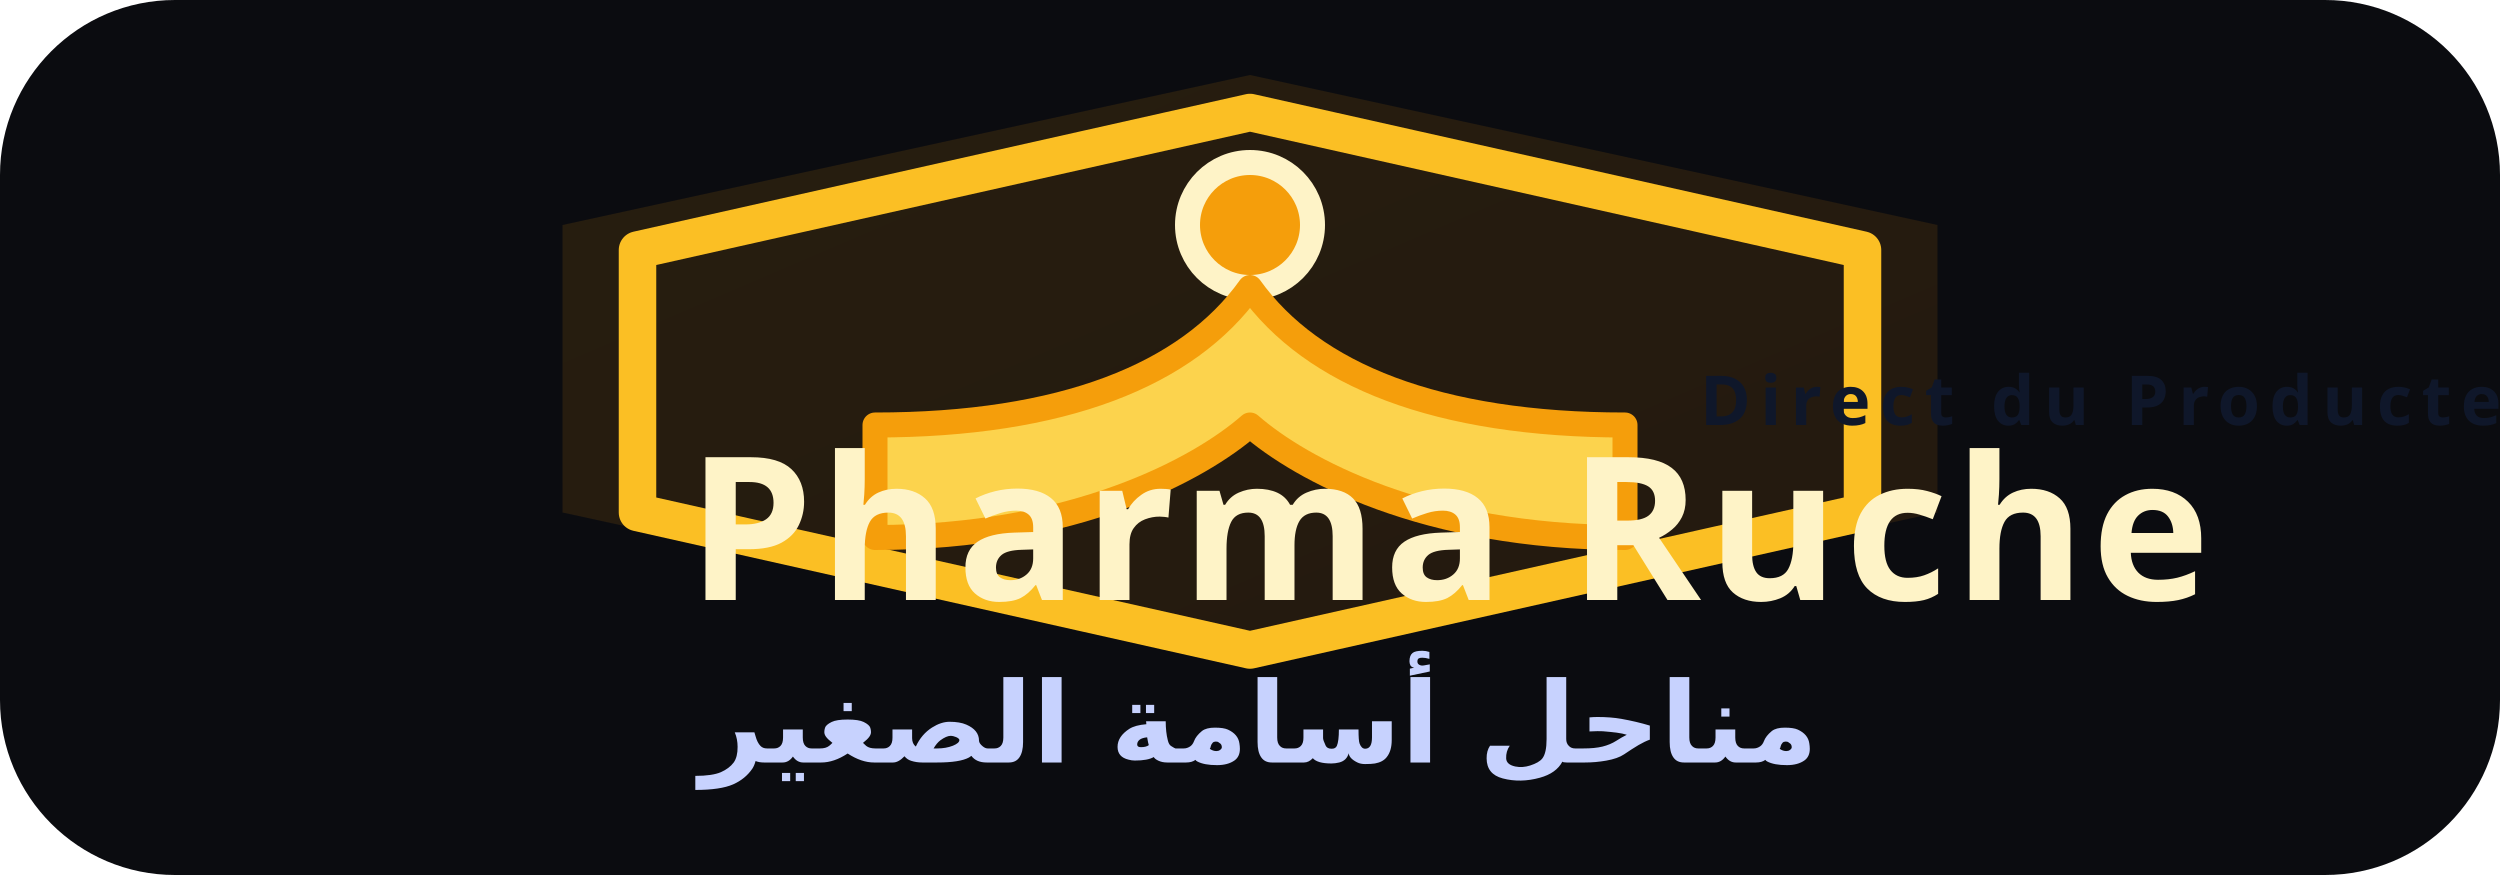
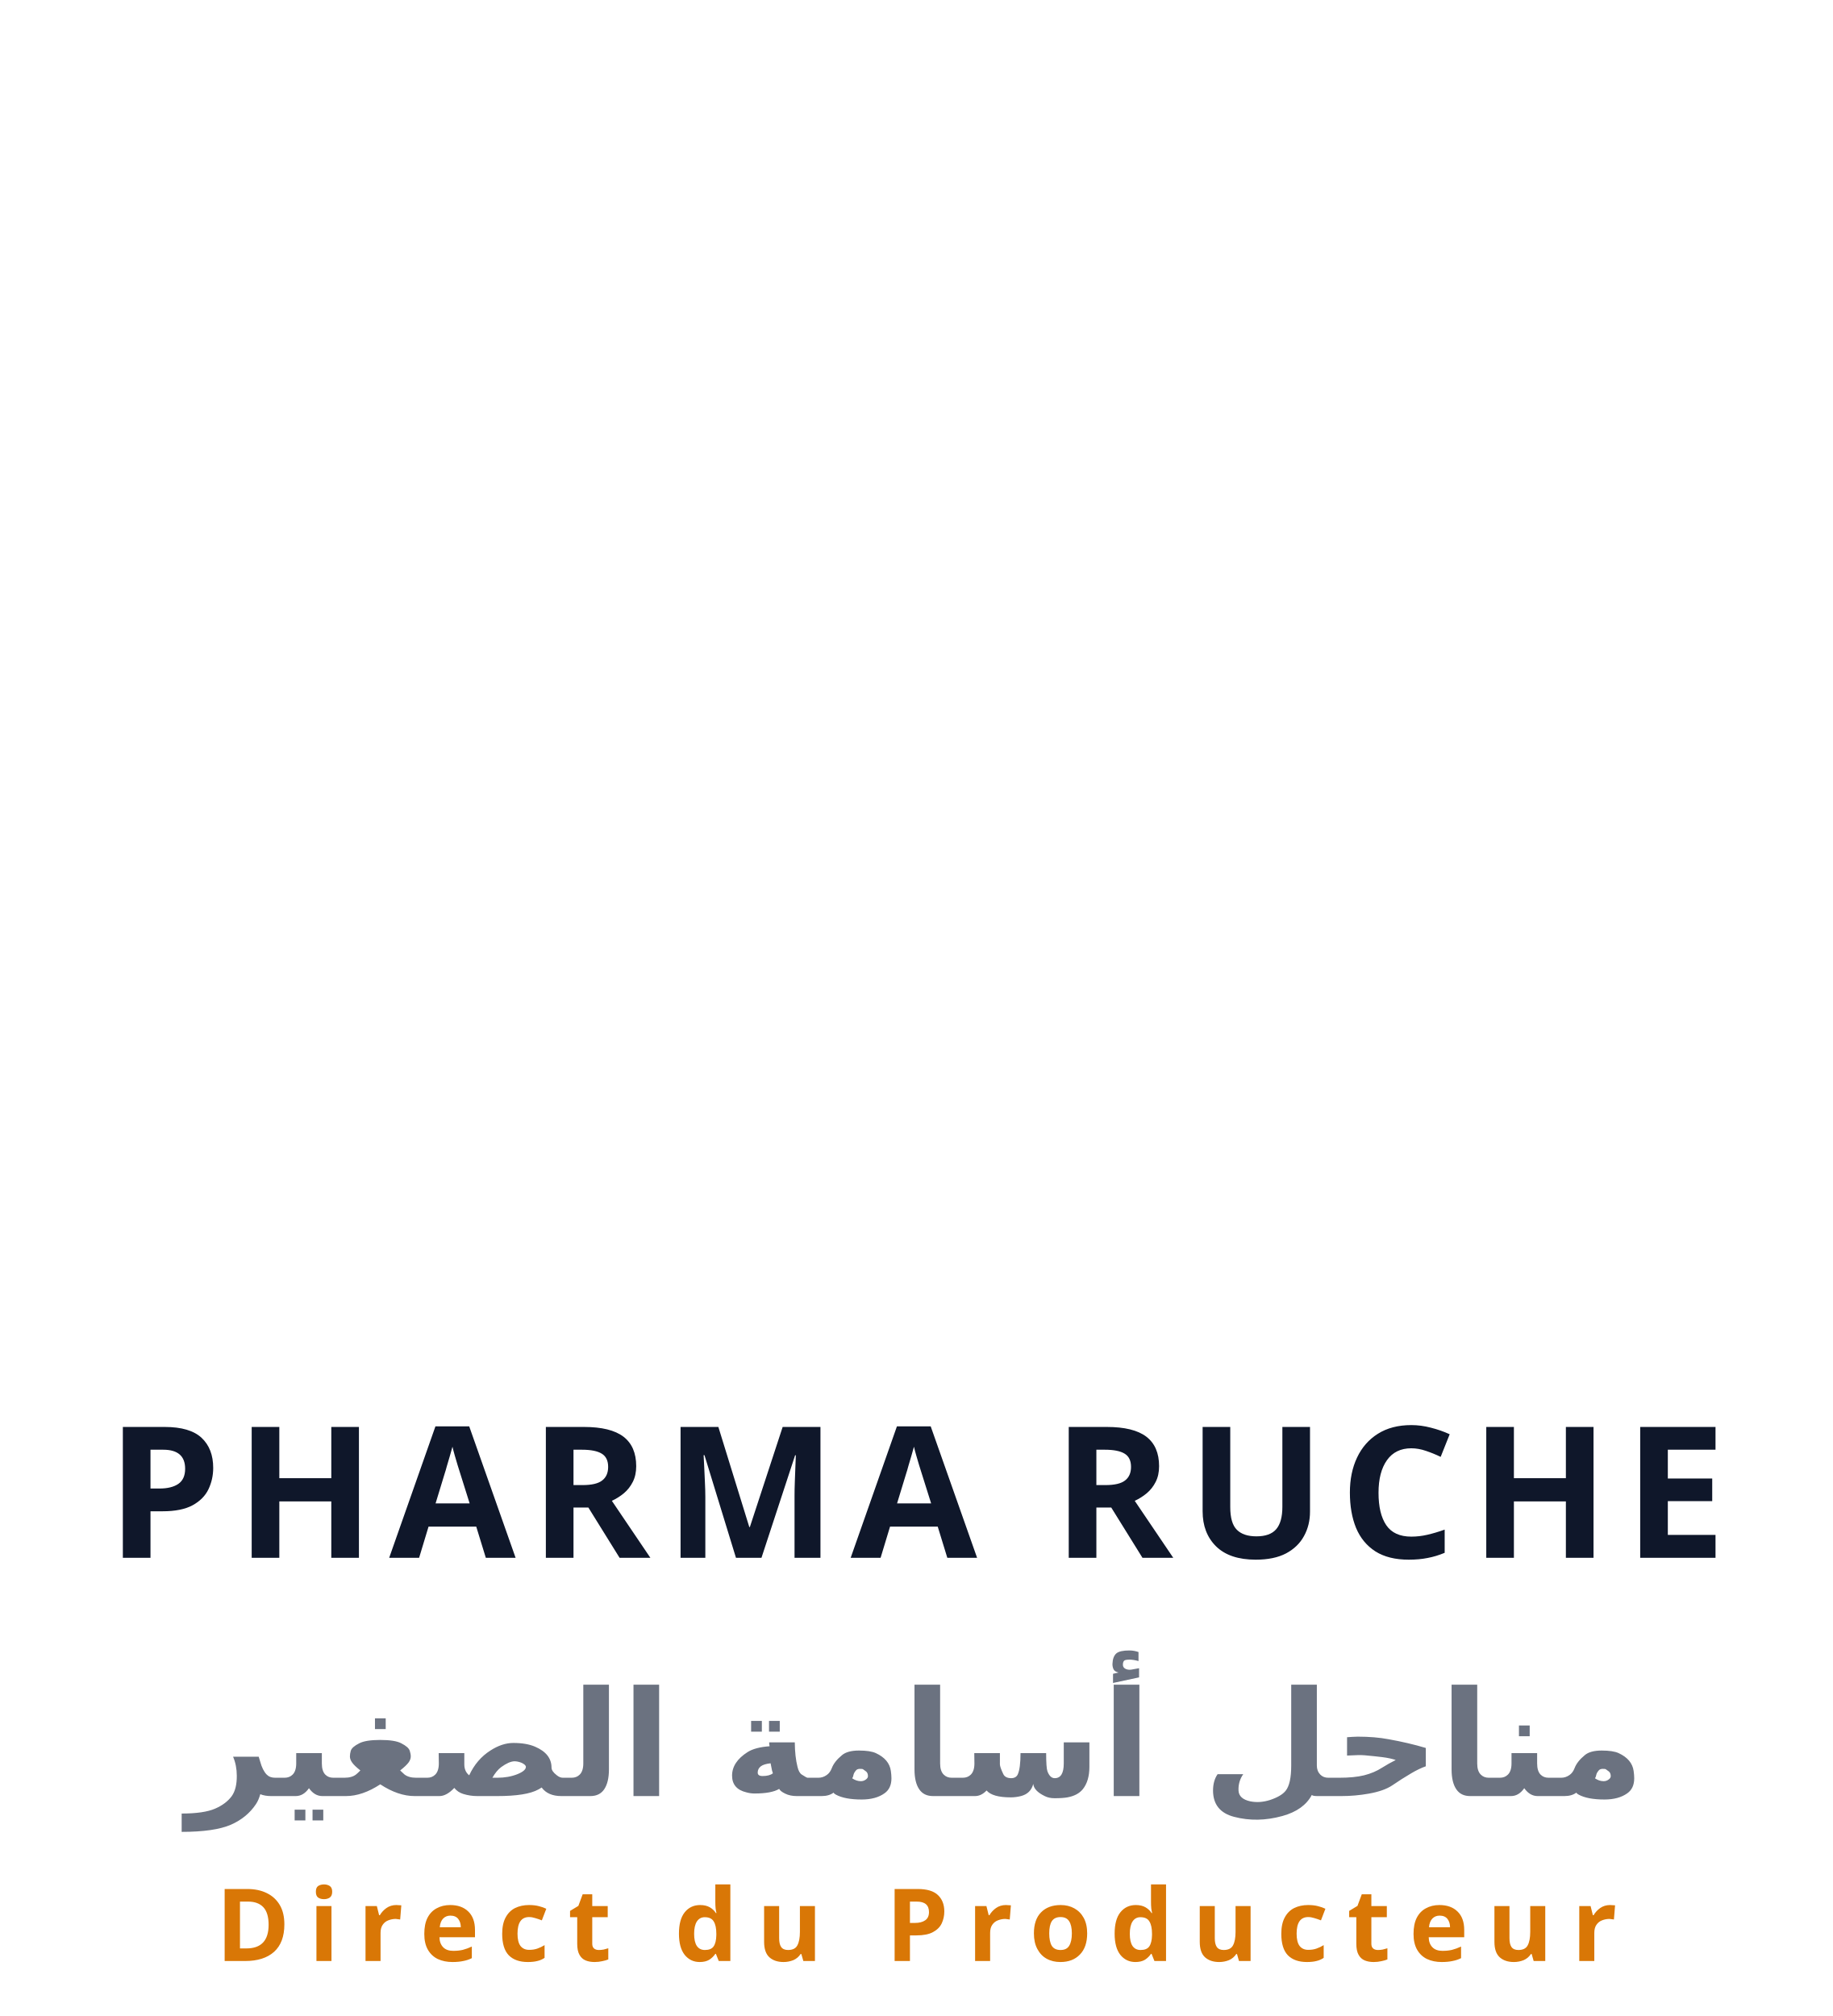
- <svg xmlns="http://www.w3.org/2000/svg" width="400" height="140" viewBox="0 0 400 140" fill="none">
+ <svg xmlns="http://www.w3.org/2000/svg" width="200" height="220" viewBox="0 0 200 220" fill="none">
  <defs>
-     <linearGradient id="honey" x1="0" y1="0" x2="1" y2="1">
-       <stop stop-color="#f59e0b" offset="0" />
-       <stop stop-color="#d97706" offset="1" />
+     <linearGradient id="nectar" x1="0" y1="0" x2="1" y2="1">
+       <stop offset="0" stop-color="#facc15" />
+       <stop offset="1" stop-color="#d97706" />
    </linearGradient>
  </defs>
-   <rect width="400" height="140" rx="28" fill="#0b0c10" />
-   <path d="M90 36 200 12l110 24v46l-110 24L90 82V36Z" fill="url(#honey)" opacity="0.12" />
-   <path d="M102 40 200 18l98 22v42l-98 22-98-22V40Z" stroke="#fbbf24" stroke-width="6" fill="none" stroke-linejoin="round" />
-   <circle cx="200" cy="36" r="10" fill="#f59e0b" stroke="#fef3c7" stroke-width="4" />
-   <path d="M200 46c-10 14-30 22-60 22v18c32 0 52-11 60-18 8 7 28 18 60 18V68c-30 0-50-8-60-22Z" fill="#fcd34d" stroke="#f59e0b" stroke-width="4" stroke-linejoin="round" />
-   <text x="110" y="96" fill="#fef3c7" font-family="'Montserrat', 'Cairo', sans-serif" font-size="32" font-weight="900" letter-spacing="1">Pharma Ruche</text>
-   <text x="112" y="122" fill="#c7d2fe" font-family="'Cairo', sans-serif" font-size="18" font-weight="700">مناحل أسامة الصغير</text>
-   <text x="272" y="68" fill="#0f172a" font-family="'Montserrat', sans-serif" font-size="11" font-weight="800" letter-spacing="1.5">Direct du Producteur</text>
+   <g filter="url(#glow)">
+     <path d="M100 18 152 48v60l-52 30-52-30V48l52-30Z" fill="url(#nectar)" stroke="#fcd34d" stroke-width="6" stroke-linejoin="round" />
+     <path d="M74 74h52" stroke="#0f172a" stroke-width="7" stroke-linecap="round" stroke-dasharray="14 8" opacity="0.65" />
+     <circle cx="100" cy="60" r="16" fill="#fff7ed" stroke="#0f172a" stroke-width="6" />
+     <path d="M100 46c-3 6-8 10-14 12 7 2 11 7 14 14 3-7 7-12 14-14-7-2-11-6-14-12Z" fill="#0f172a" />
+     <path d="M90 97c5 4 18 4 22 0" stroke="#78350f" stroke-width="6" stroke-linecap="round" />
+   </g>
+   <text x="100" y="170" text-anchor="middle" fill="#0f172a" font-family="'Montserrat','Cairo',sans-serif" font-size="20" font-weight="900" letter-spacing="1.5">PHARMA RUCHE</text>
+   <text x="100" y="196" text-anchor="middle" fill="#6b7280" font-family="'Cairo',sans-serif" font-size="16" font-weight="800">مناحل أسامة الصغير</text>
+   <text x="100" y="214" text-anchor="middle" fill="#d97706" font-family="'Montserrat',sans-serif" font-size="11" font-weight="800" letter-spacing="2">Direct du Producteur</text>
+   <filter id="glow" x="30" y="6" width="140" height="152" color-interpolation-filters="sRGB">
+     <feGaussianBlur stdDeviation="6" result="blur" />
+     <feMerge>
+       <feMergeNode in="blur" />
+       <feMergeNode in="SourceGraphic" />
+     </feMerge>
+   </filter>
</svg>
